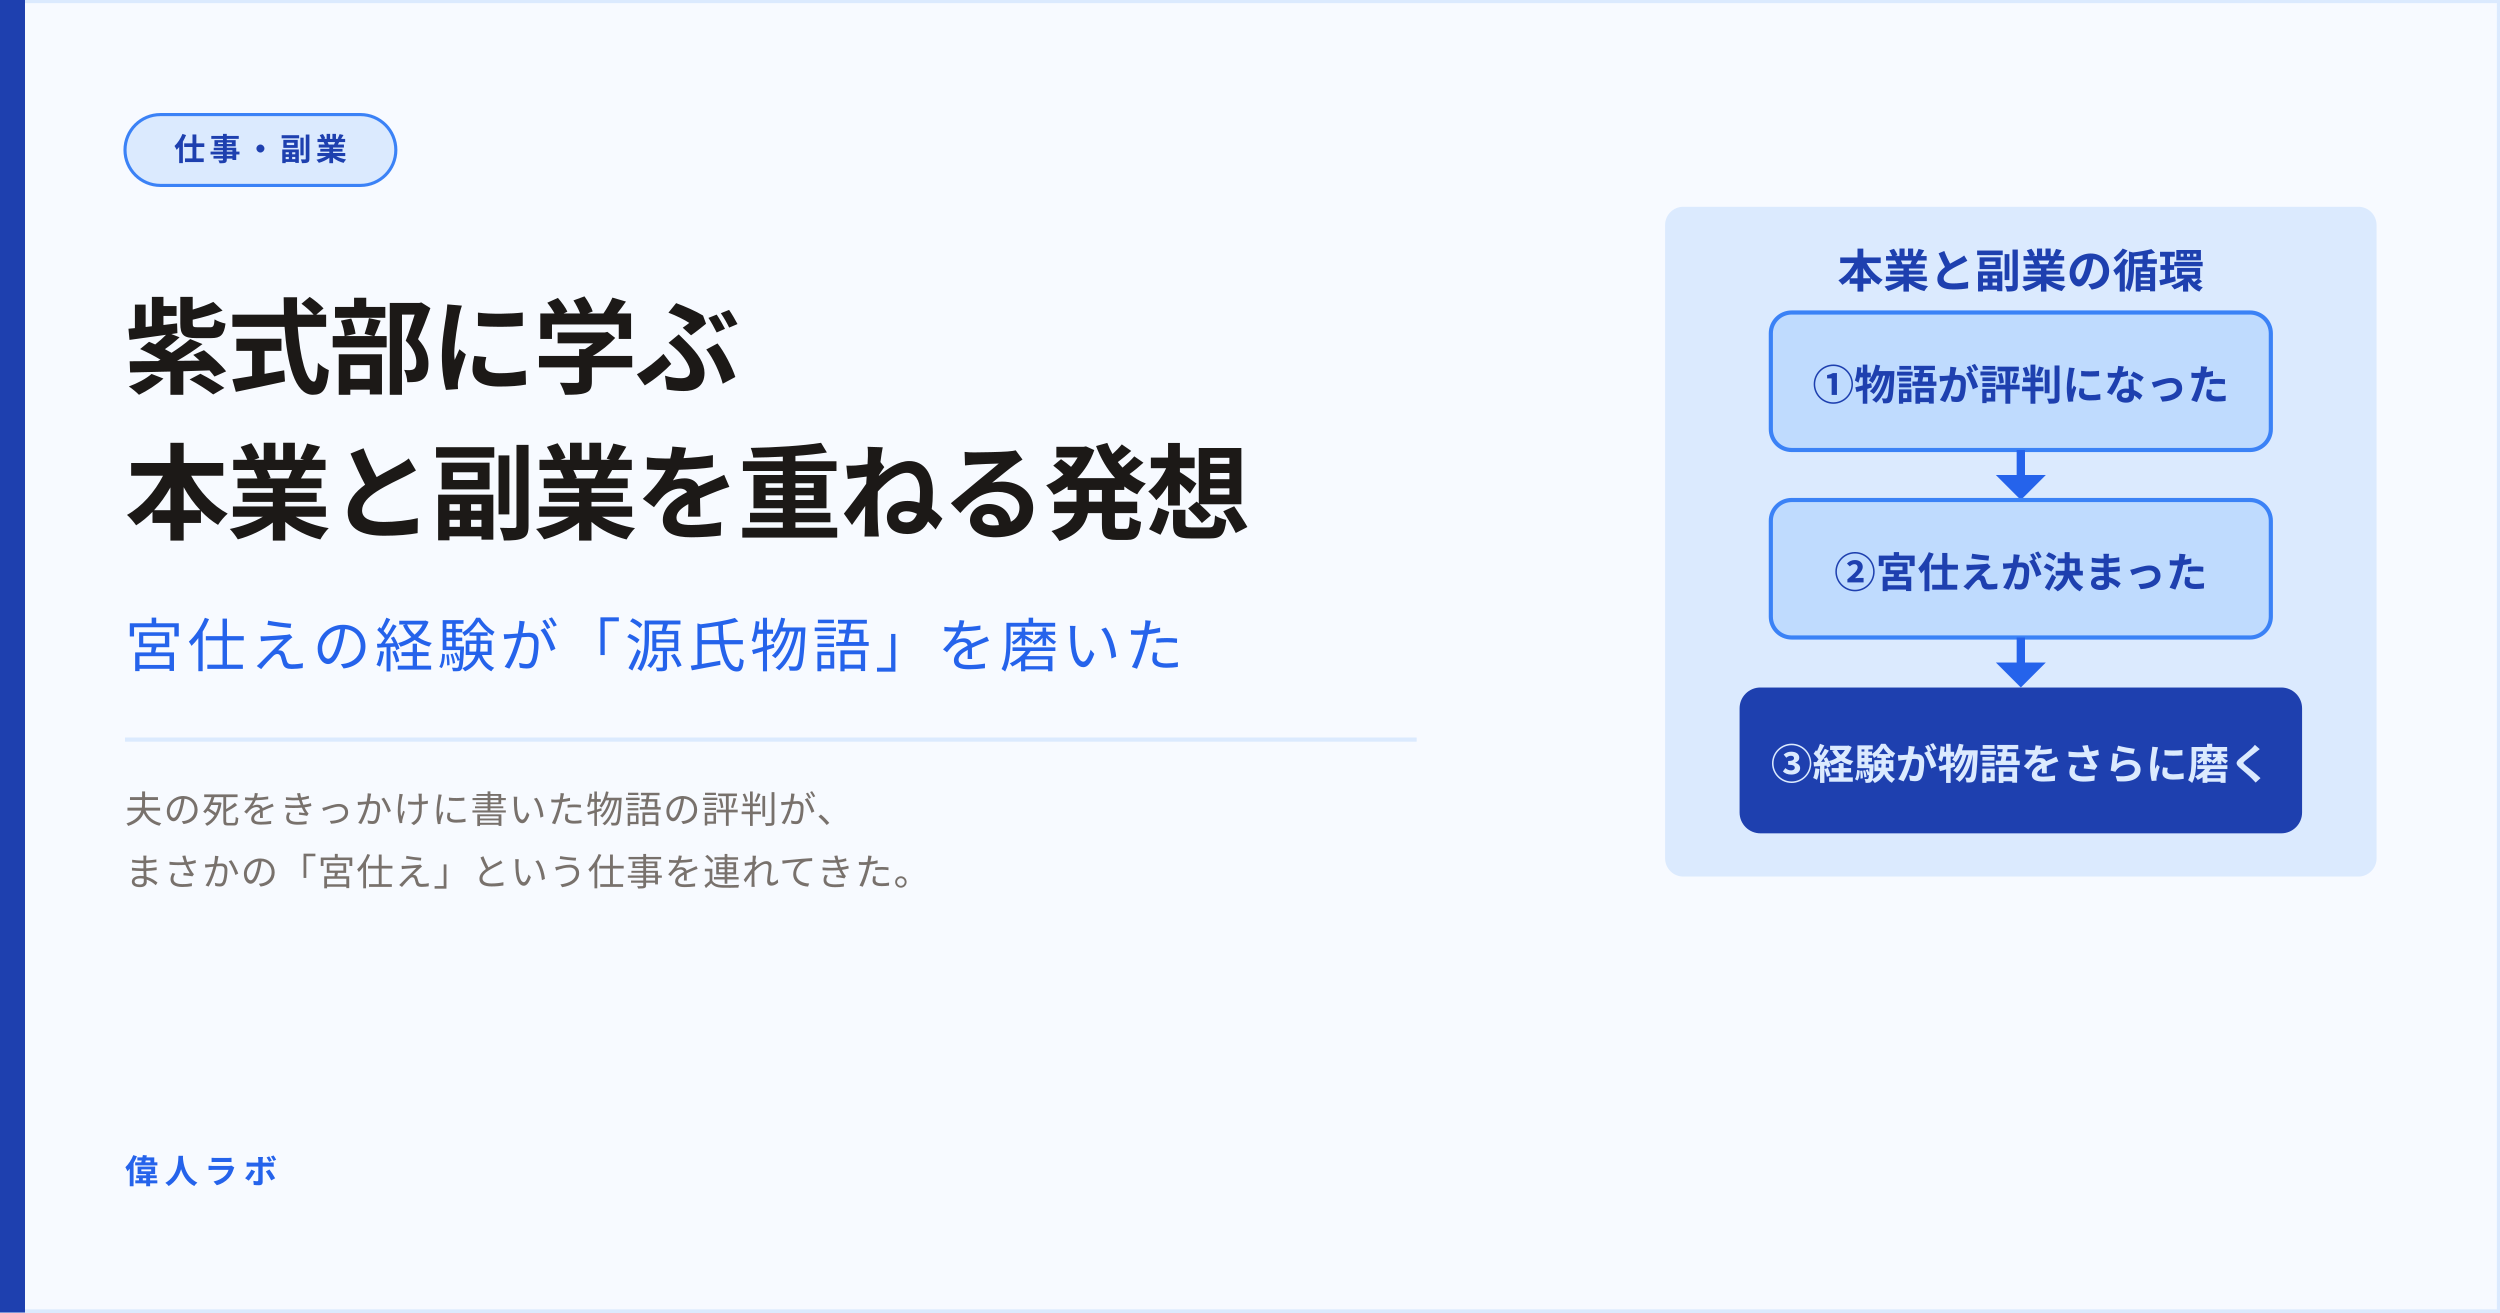
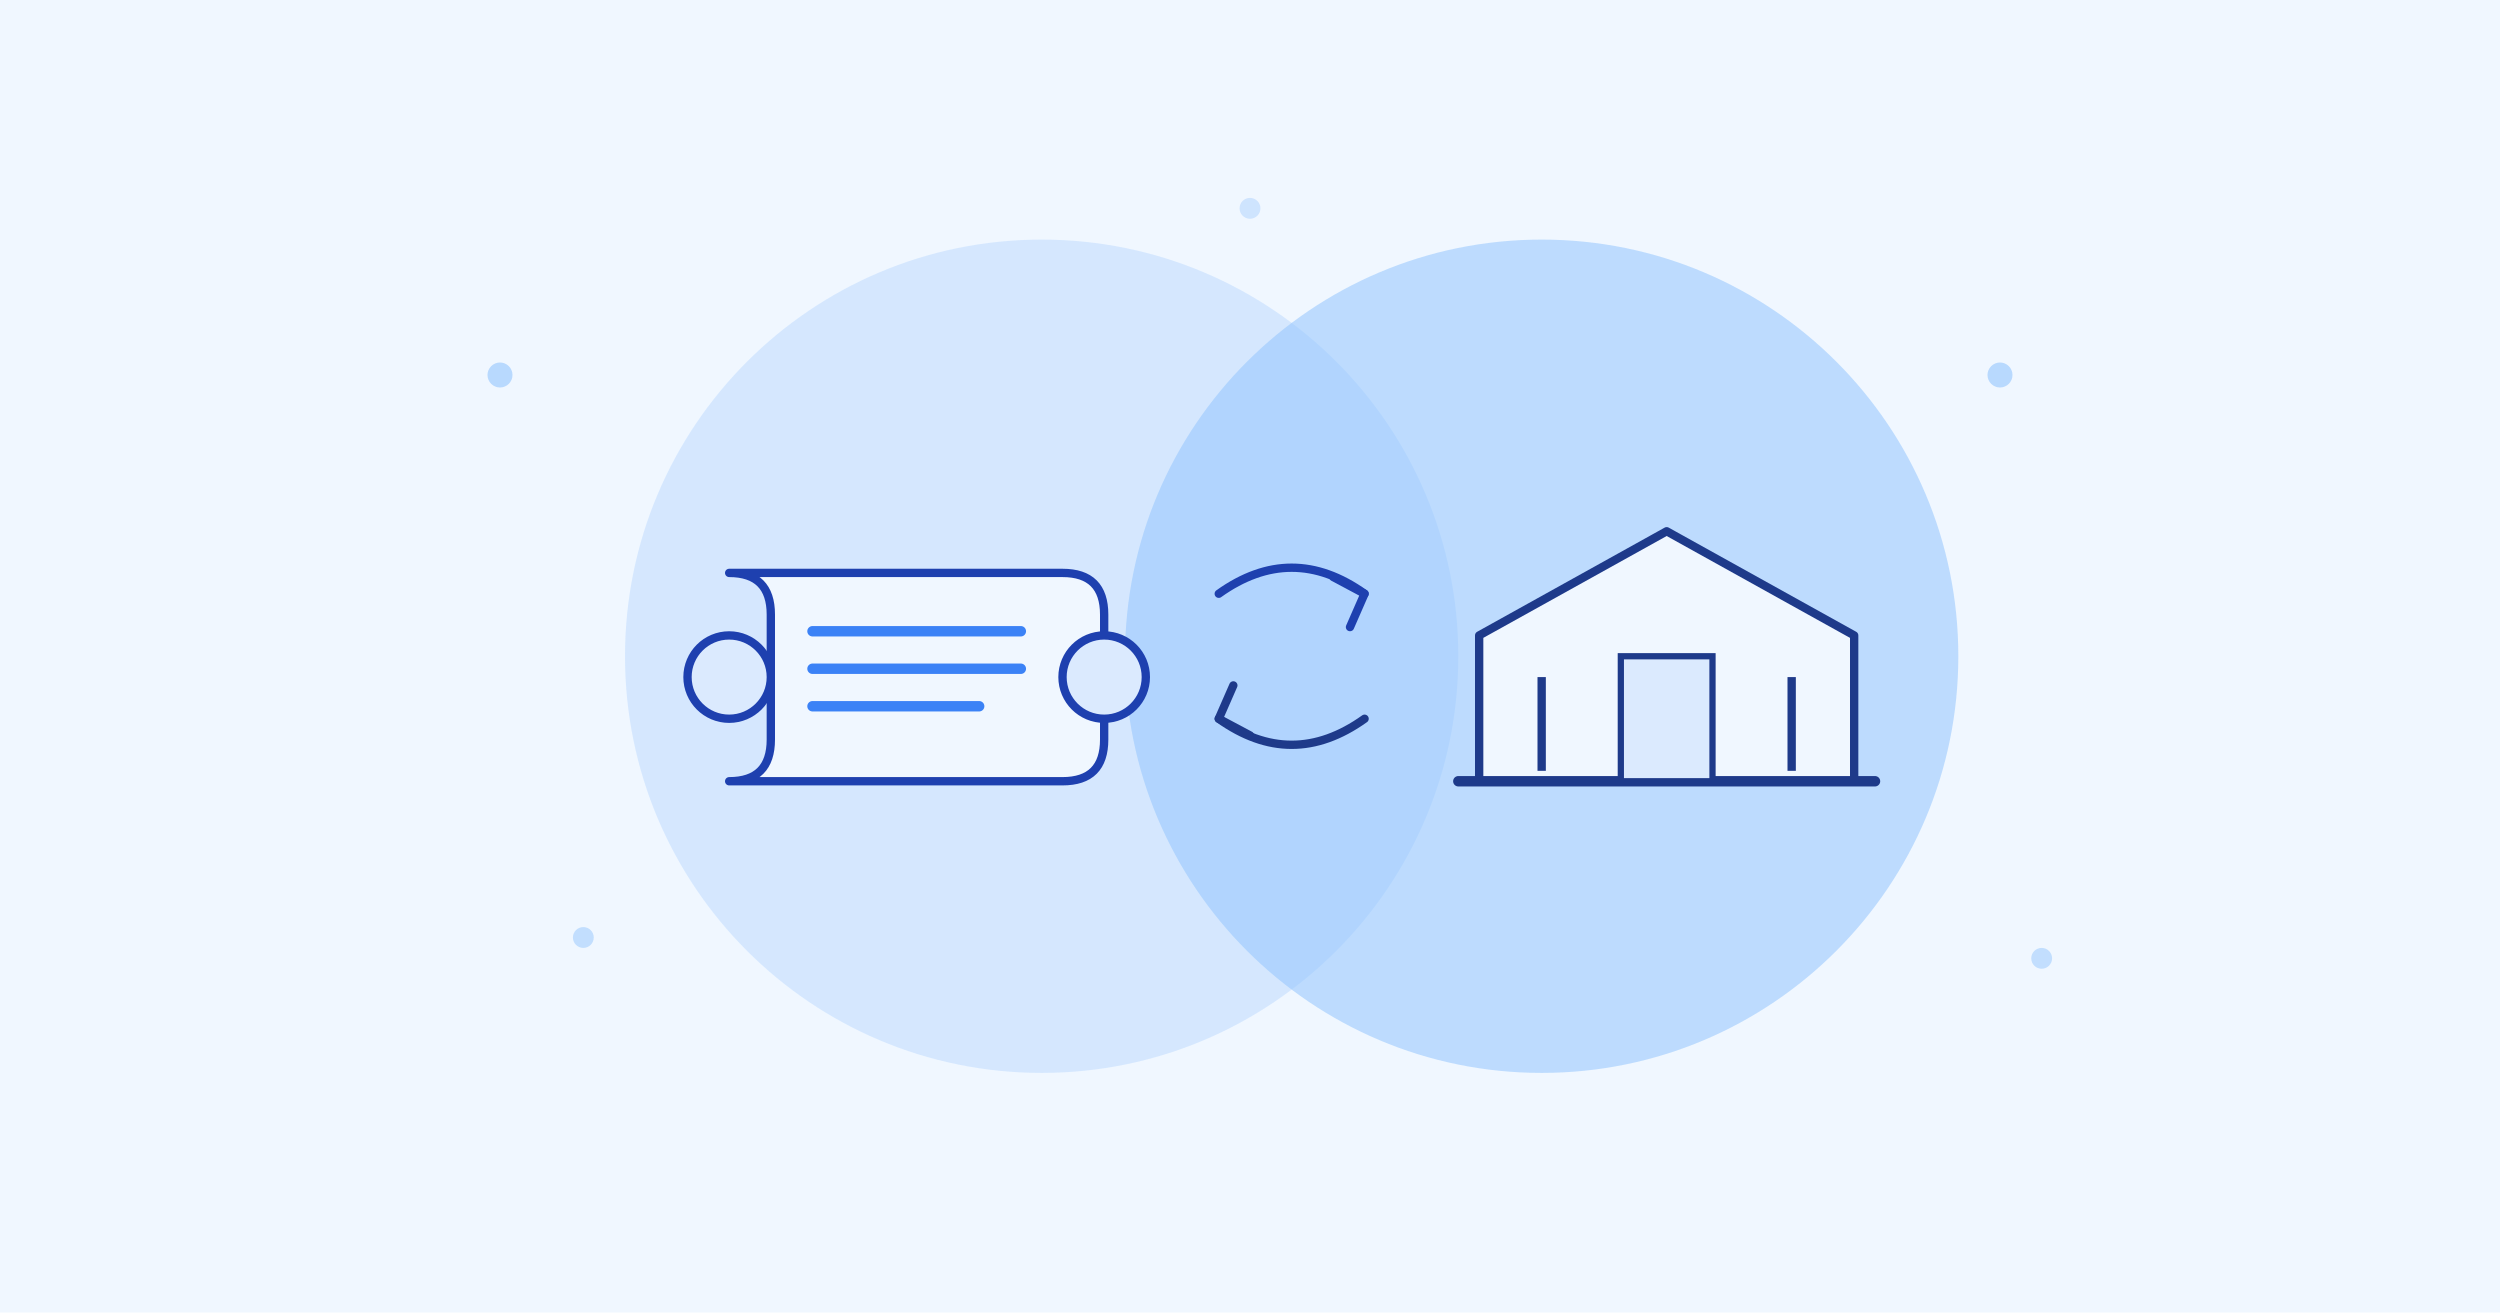
<svg xmlns="http://www.w3.org/2000/svg" width="1200" height="630" viewBox="0 0 1200 630">
-   <rect width="1200" height="630" fill="#f7faff" />
-   <rect x="0" y="0" width="1200" height="630" fill="none" stroke="#dbeafe" stroke-width="3" />
-   <rect x="0" y="0" width="12" height="630" fill="#1e40af" />
-   <rect x="60" y="55" width="130" height="34" rx="17" fill="#dbeafe" stroke="#3b82f6" stroke-width="1.5" />
-   <text x="125" y="77" font-family="'Hiragino Sans', 'Noto Sans CJK JP', sans-serif" font-size="15" font-weight="700" fill="#1e40af" text-anchor="middle" letter-spacing="2">仕事・副業</text>
-   <text x="60" y="185" font-family="'Hiragino Sans', 'Noto Sans CJK JP', sans-serif" font-size="50" font-weight="700" fill="#1c1917" letter-spacing="-1">紫式部に学ぶ</text>
-   <text x="60" y="255" font-family="'Hiragino Sans', 'Noto Sans CJK JP', sans-serif" font-size="50" font-weight="700" fill="#1c1917" letter-spacing="-1">本業と副業を重ねる発想</text>
-   <text x="60" y="320" font-family="'Hiragino Sans', 'Noto Sans CJK JP', sans-serif" font-size="28" fill="#2563eb" letter-spacing="2">宮仕えの経験が「源氏物語」を磨いた</text>
-   <line x1="60" y1="355" x2="680" y2="355" stroke="#dbeafe" stroke-width="2" />
-   <text x="60" y="395" font-family="'Hiragino Sans', 'Noto Sans CJK JP', sans-serif" font-size="18" fill="#78716c" letter-spacing="0.5">夫の死をきっかけに書いた物語の評判が、</text>
-   <text x="60" y="425" font-family="'Hiragino Sans', 'Noto Sans CJK JP', sans-serif" font-size="18" fill="#78716c" letter-spacing="0.5">まさかの「宮仕え」という仕事を連れてきた。</text>
-   <text x="60" y="568" font-family="'Hiragino Sans', 'Noto Sans CJK JP', sans-serif" font-size="16" fill="#2563eb" font-weight="700" letter-spacing="3">偉人ラボ</text>
-   <rect x="800" y="100" width="340" height="320" rx="8" fill="#dbeafe" stroke="#dbeafe" stroke-width="1.5" />
-   <text x="970" y="138" font-family="'Hiragino Sans', 'Noto Sans CJK JP', sans-serif" font-size="22" font-weight="700" fill="#1e40af" text-anchor="middle">本業と副業の循環</text>
-   <rect x="850" y="150" width="240" height="66" rx="10" fill="#bfdbfe" stroke="#3b82f6" stroke-width="2" />
-   <text x="970" y="192" font-family="'Hiragino Sans', 'Noto Sans CJK JP', sans-serif" font-size="20" font-weight="700" fill="#1e40af" text-anchor="middle">①物語が評判になった</text>
-   <line x1="970" y1="216" x2="970" y2="234" stroke="#2563eb" stroke-width="4" />
-   <path d="M 958,228 L 970,240 L 982,228 Z" fill="#2563eb" />
-   <rect x="850" y="240" width="240" height="66" rx="10" fill="#bfdbfe" stroke="#3b82f6" stroke-width="2" />
-   <text x="970" y="282" font-family="'Hiragino Sans', 'Noto Sans CJK JP', sans-serif" font-size="20" font-weight="700" fill="#1e40af" text-anchor="middle">②宮仕えが決まった</text>
-   <line x1="970" y1="306" x2="970" y2="324" stroke="#2563eb" stroke-width="4" />
-   <path d="M 958,318 L 970,330 L 982,318 Z" fill="#2563eb" />
-   <rect x="835" y="330" width="270" height="70" rx="10" fill="#1e40af" />
-   <text x="970" y="374" font-family="'Hiragino Sans', 'Noto Sans CJK JP', sans-serif" font-size="20" font-weight="700" fill="#dbeafe" text-anchor="middle">③経験が物語をさらに磨く</text>
+   <rect width="1200" height="630" fill="#f0f7ff" />
+   <circle cx="500" cy="315" r="200" fill="#bfdbfe" opacity="0.55" />
+   <circle cx="740" cy="315" r="200" fill="#93c5fd" opacity="0.55" />
+   <g transform="translate(440,315)">
+     <path d="M -90 -40 L 70 -40 Q 90 -40 90 -20 L 90 40 Q 90 60 70 60 L -90 60 Q -70 60 -70 40 L -70 -20 Q -70 -40 -90 -40 Z" fill="#f0f7ff" stroke="#1e40af" stroke-width="4" stroke-linejoin="round" />
+     <circle cx="-90" cy="10" r="20" fill="#dbeafe" stroke="#1e40af" stroke-width="4" />
+     <circle cx="90" cy="10" r="20" fill="#dbeafe" stroke="#1e40af" stroke-width="4" />
+     <line x1="-50" y1="-12" x2="50" y2="-12" stroke="#3b82f6" stroke-width="5" stroke-linecap="round" />
+     <line x1="-50" y1="6" x2="50" y2="6" stroke="#3b82f6" stroke-width="5" stroke-linecap="round" />
+     <line x1="-50" y1="24" x2="30" y2="24" stroke="#3b82f6" stroke-width="5" stroke-linecap="round" />
+   </g>
+   <g transform="translate(800,315)">
+     <path d="M -90 60 L -90 -10 L 0 -60 L 90 -10 L 90 60 Z" fill="#f0f7ff" stroke="#1e3a8a" stroke-width="4" stroke-linejoin="round" />
+     <line x1="-100" y1="60" x2="100" y2="60" stroke="#1e3a8a" stroke-width="5" stroke-linecap="round" />
+     <rect x="-22" y="0" width="44" height="60" fill="#dbeafe" stroke="#1e3a8a" stroke-width="3" />
+     <line x1="-60" y1="10" x2="-60" y2="55" stroke="#1e3a8a" stroke-width="4" />
+     <line x1="60" y1="10" x2="60" y2="55" stroke="#1e3a8a" stroke-width="4" />
+   </g>
+   <g transform="translate(620,315)">
+     <path d="M -35 -30 Q 0 -55 35 -30" fill="none" stroke="#1e40af" stroke-width="4" stroke-linecap="round" />
+     <path d="M 35 -30 L 20 -38 M 35 -30 L 28 -14" stroke="#1e40af" stroke-width="4" fill="none" stroke-linecap="round" />
+     <path d="M 35 30 Q 0 55 -35 30" fill="none" stroke="#1e3a8a" stroke-width="4" stroke-linecap="round" />
+     <path d="M -35 30 L -20 38 M -35 30 L -28 14" stroke="#1e3a8a" stroke-width="4" fill="none" stroke-linecap="round" />
+   </g>
+   <circle cx="240" cy="180" r="6" fill="#93c5fd" opacity="0.6" />
+   <circle cx="280" cy="450" r="5" fill="#93c5fd" opacity="0.5" />
+   <circle cx="960" cy="180" r="6" fill="#93c5fd" opacity="0.6" />
+   <circle cx="980" cy="460" r="5" fill="#93c5fd" opacity="0.5" />
+   <circle cx="600" cy="100" r="5" fill="#bfdbfe" opacity="0.7" />
</svg>
